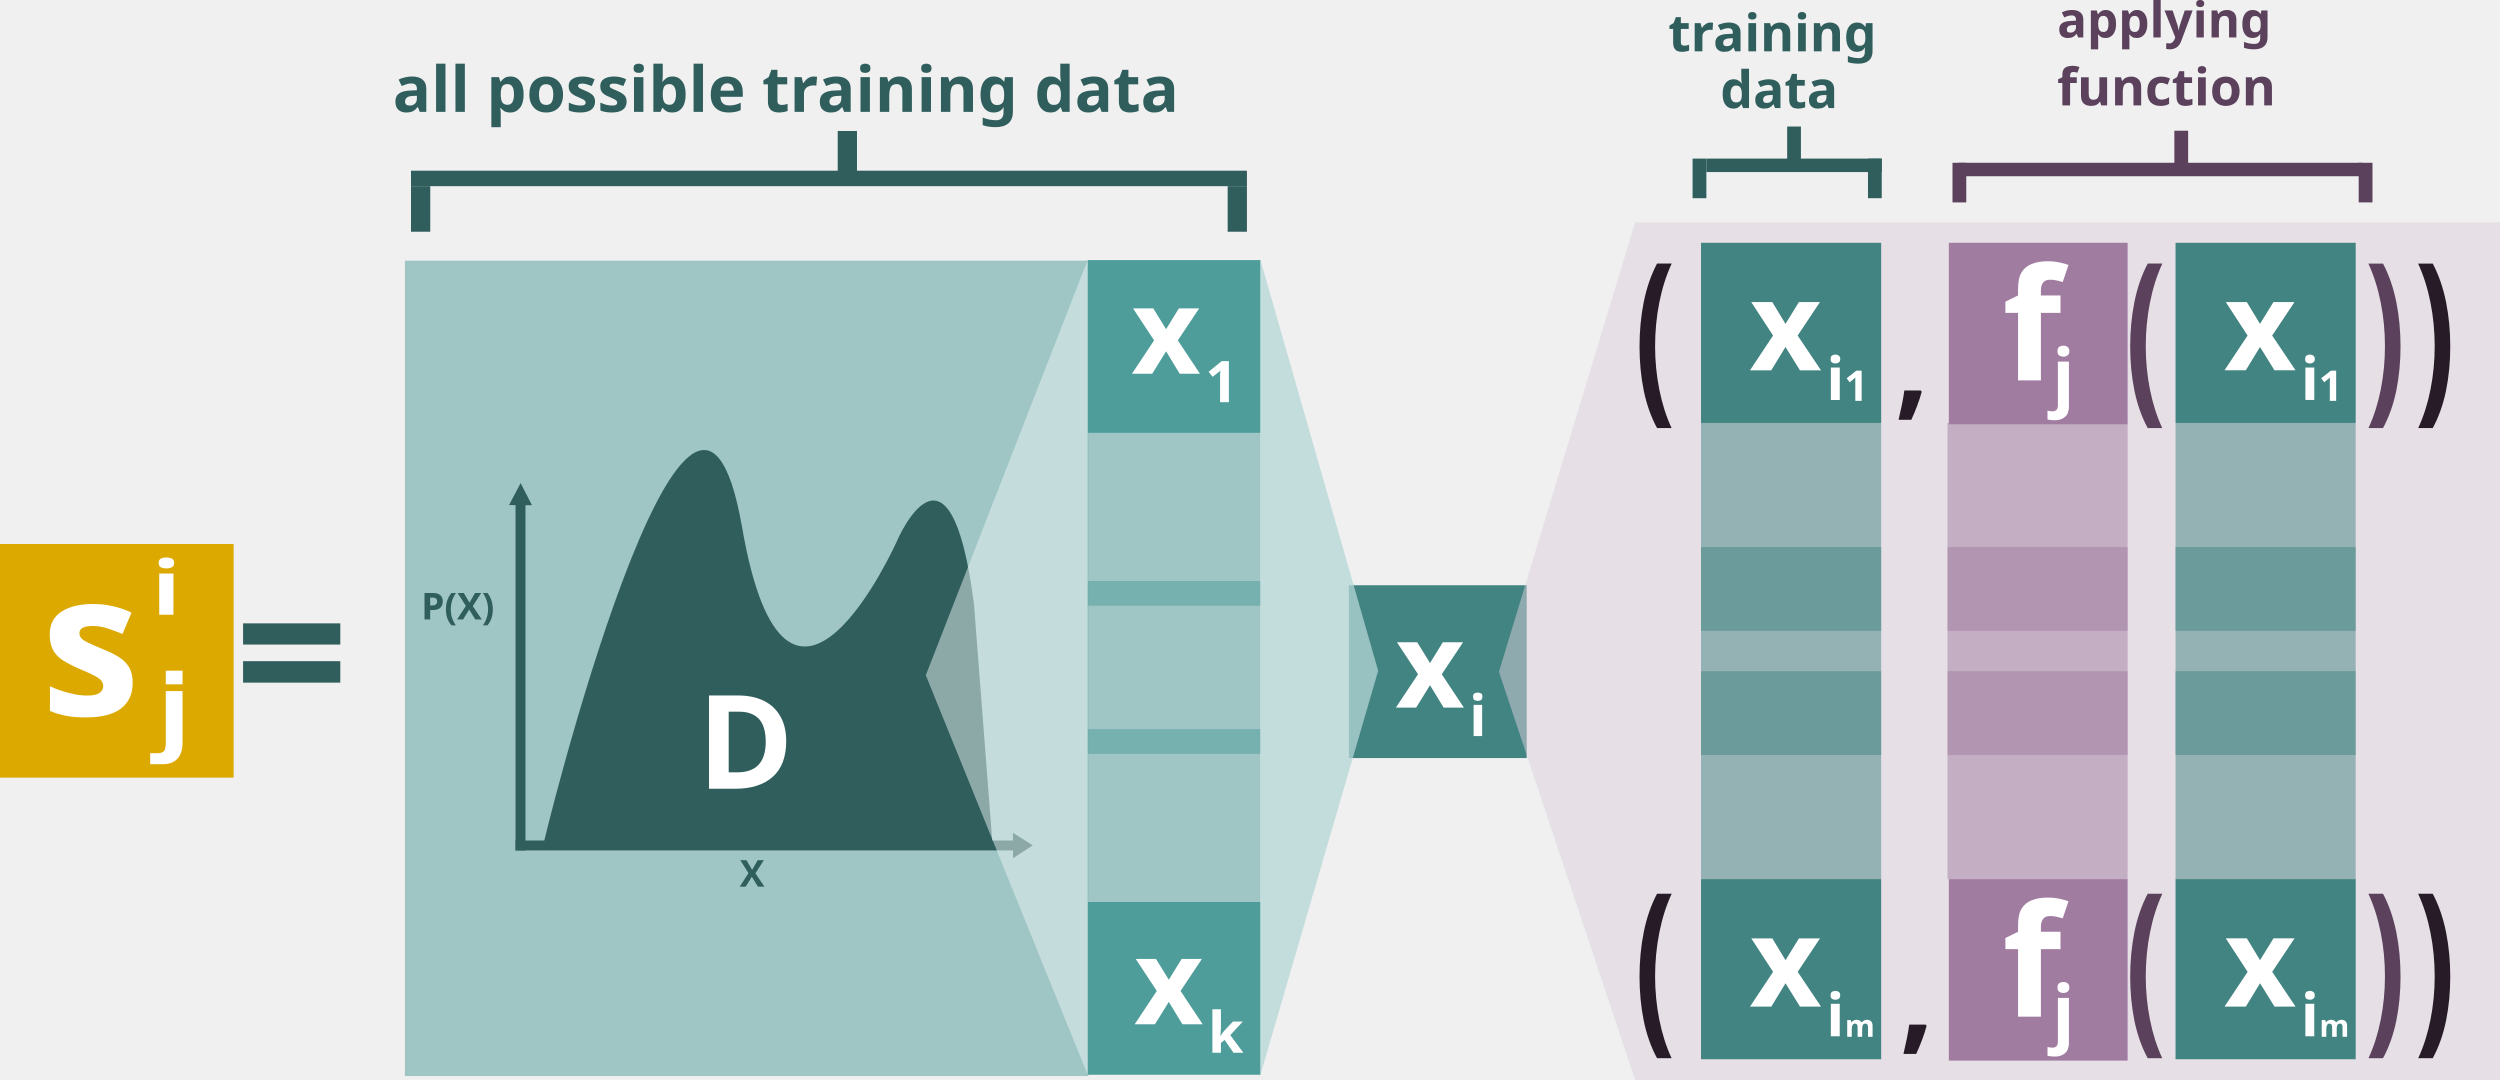
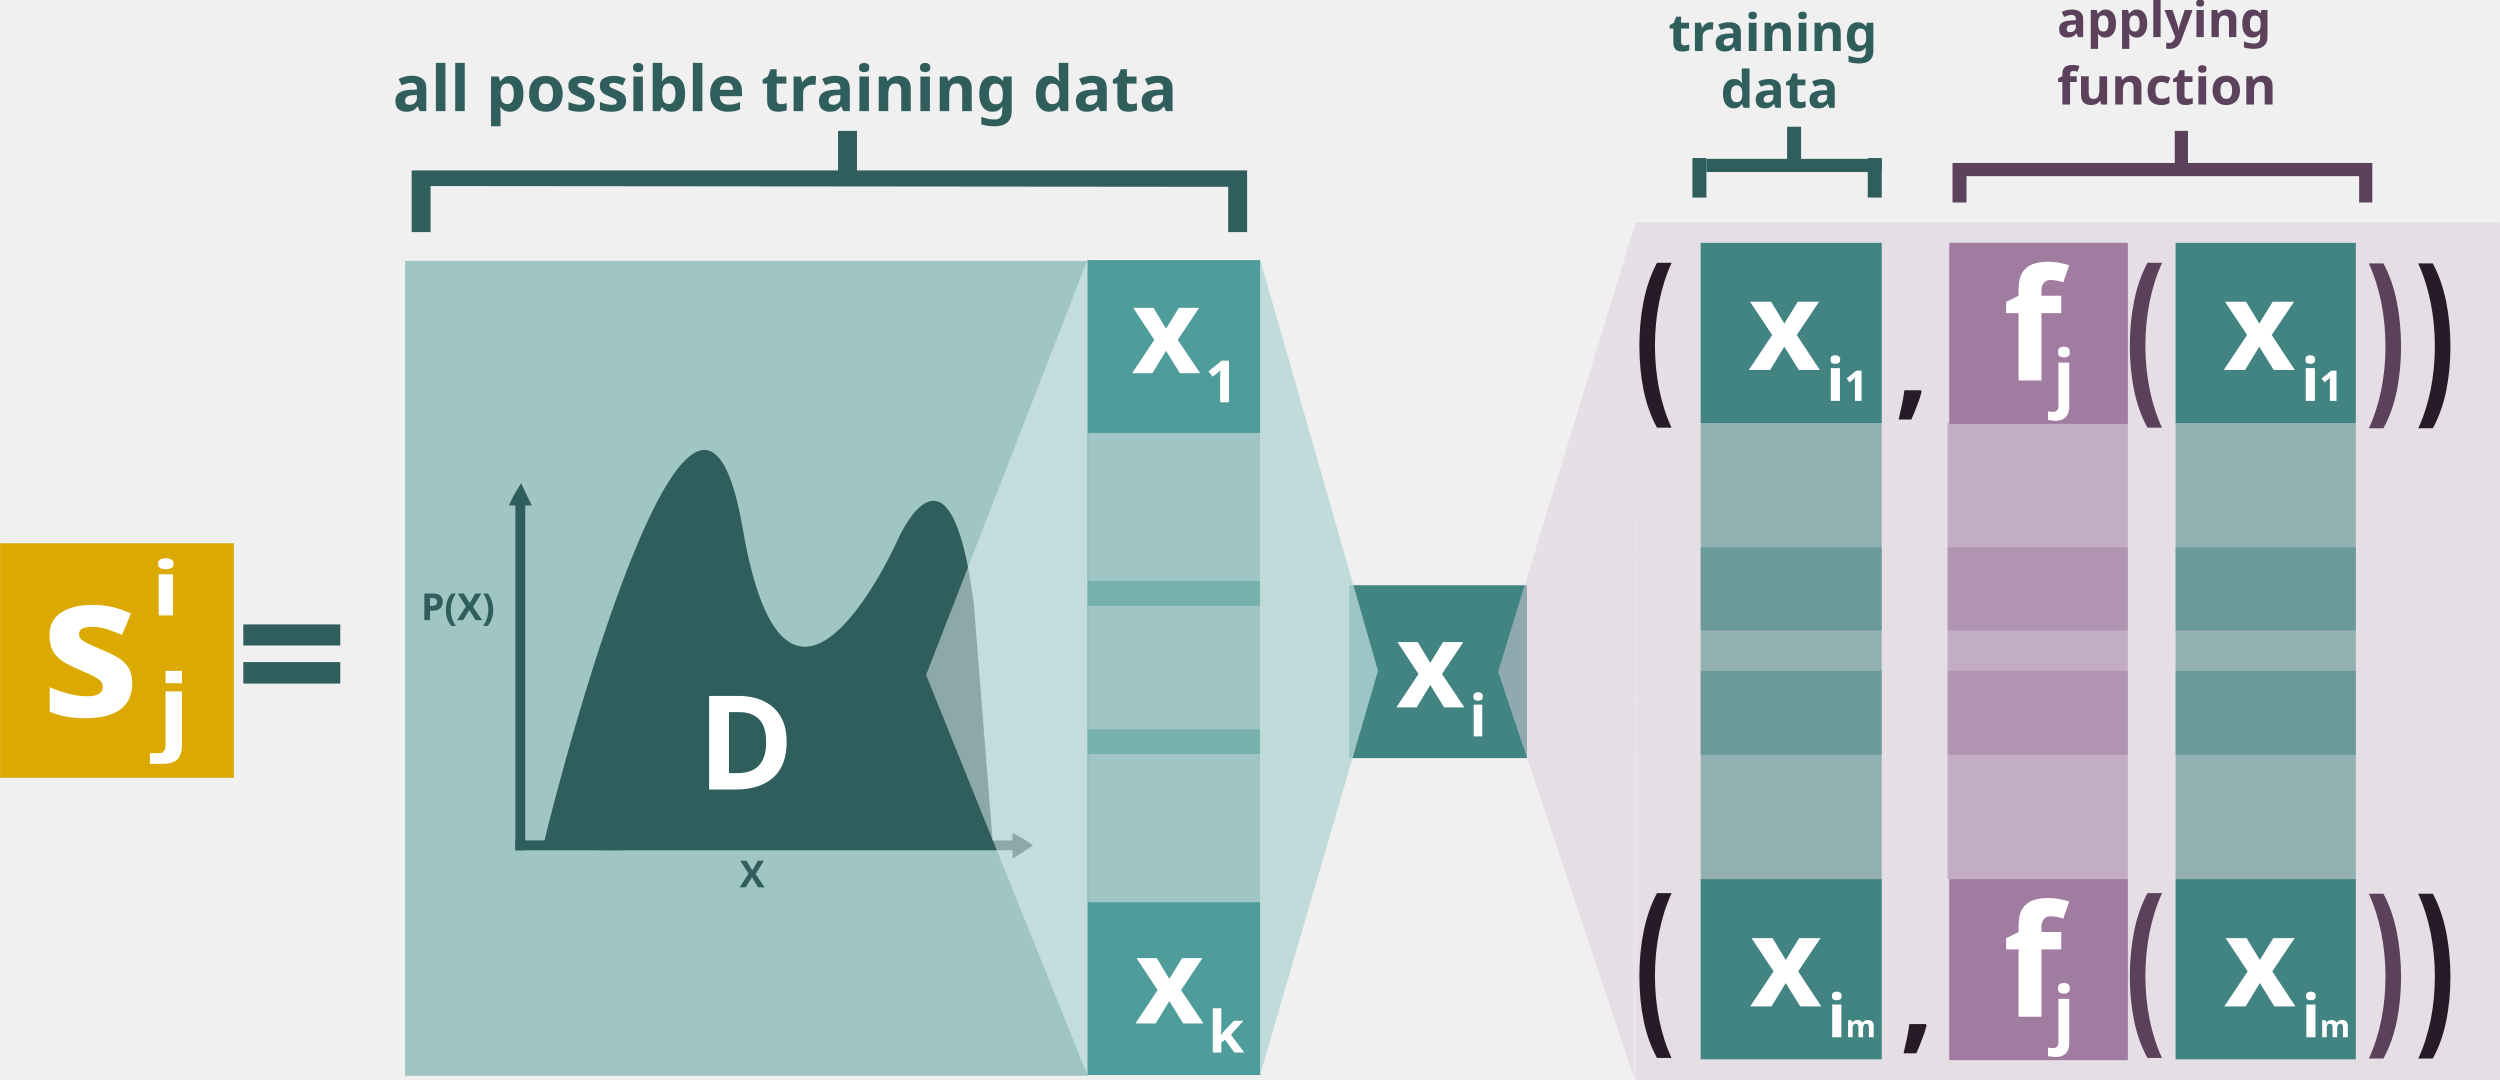
- <svg xmlns="http://www.w3.org/2000/svg" viewBox="0 0 303.737 131.209" height="495.909" width="1147.982">
-   <path fill="#dbcfdb" fill-opacity=".502" d="M198.656 27.014h105.08V131.21h-105.08z" />
-   <path fill="#4e9b99" fill-opacity=".502" d="M49.192 31.667h83.022v99.067H49.192z" />
-   <path d="M153.144 52.595h-20.997V31.598h20.997zM153.144 130.577h-20.997V109.58h20.997z" fill="#4e9d9b" />
-   <path fill="#4e9d9b" d="M153.144 73.592h-20.997V52.595h20.997z" fill-opacity=".5" />
-   <path d="M153.144 91.586h-20.997V70.589h20.997z" fill="#4e9d9b" fill-opacity=".5" />
-   <path d="M153.144 109.58h-20.997V88.582h20.997z" fill="#4e9d9b" fill-opacity=".5" />
-   <g stroke-width=".816">
-     <path d="M64.63 61.38l-1.391-.008-1.393-.008.703-1.335.702-1.334.69 1.343z" fill="#2f5e5d" />
-     <path d="M65.899 103.194c-.207.015 18.175-74.158 24.262-39.114 5.484 31.57 18.824 1.632 18.824 1.632s6.432-15.094 9.35 7.705l2.237 28.977-45.841.865zm-3.262-42.15h1.204v42.277h-1.204z" fill="#2f5e5d" />
-     <text y="131.686" x="53.533" style="line-height:1.25;-inkscape-font-specification:'sans-serif Bold'" font-weight="700" font-size="3.677" font-family="sans-serif" letter-spacing="0" word-spacing="0" fill="#2f5e5d" stroke-width=".239" transform="matrix(1.22503 0 0 1.22503 -14.403 -86.051)">
-       <tspan style="-inkscape-font-specification:'sans-serif Bold'" y="131.686" x="53.533">P(X)</tspan>
-     </text>
-     <text style="line-height:1.25;-inkscape-font-specification:'sans-serif Bold'" x="85.119" y="158.183" font-weight="700" font-size="3.677" font-family="sans-serif" letter-spacing="0" word-spacing="0" fill="#2f5e5d" stroke-width=".239" transform="matrix(1.22503 0 0 1.22503 -14.403 -86.051)">
-       <tspan x="85.119" y="158.183" style="-inkscape-font-specification:'sans-serif Bold'">X</tspan>
-     </text>
-     <text y="148.466" x="80.903" style="line-height:1.25;-inkscape-font-specification:'Ubuntu Condensed, Bold'" font-weight="700" font-size="12.952" font-family="'Ubuntu Condensed'" letter-spacing="0" word-spacing="0" fill="#fff" stroke-width=".844" transform="matrix(1.22503 0 0 1.22503 -14.403 -86.051)">
-       <tspan style="-inkscape-font-specification:'sans-serif Bold'" y="148.466" x="80.903" font-family="sans-serif" stroke-width="1.646">D</tspan>
-     </text>
-     <path d="M123.853 102.117v1.204H62.636v-1.204z" fill="#2f5e5d" />
-     <path fill="#2f5e5d" d="M123.06 101.173l.007 1.546.007 1.546 1.202-.78 1.202-.78-1.21-.766z" />
-   </g>
-   <path d="M0 66.095h28.383v28.383H0z" fill="#dca900" />
+ <svg xmlns="http://www.w3.org/2000/svg" viewBox="0 0 303.7 131.2" height="495.9" width="1148">
+   <path fill="#dbcfdb" fill-opacity=".5" d="M198.7 27h105v104.2h-105z" />
+   <path fill="#4e9b99" fill-opacity=".5" d="M49.2 31.7h83v99h-83z" />
+   <path d="M153.1 52.6h-21v-21h21zm0 78h-21v-21h21z" fill="#4e9d9b" />
+   <path fill="#4e9d9b" d="M153.1 73.6h-21v-21h21z" fill-opacity=".5" />
+   <path d="M153.1 91.6h-21v-21h21z" fill="#4e9d9b" fill-opacity=".5" />
+   <path d="M153.1 109.6h-21v-21h21z" fill="#4e9d9b" fill-opacity=".5" />
+   <g stroke-width=".8">
+     <path d="M64.6 61.4h-2.8l.7-1.4.8-1.3.6 1.3z" fill="#2f5e5d" />
+     <path d="M65.9 103.2c-.2 0 18.2-74.2 24.3-39.1 5.4 31.6 18.8 1.6 18.8 1.6s6.4-15 9.3 7.7l2.3 29-45.9.9zM62.6 61h1.2v42.3h-1.2z" fill="#2f5e5d" />
+     <text y="131.7" x="53.5" style="line-height:1.25;-inkscape-font-specification:'sans-serif Bold'" font-weight="700" font-size="3.7" font-family="sans-serif" letter-spacing="0" word-spacing="0" fill="#2f5e5d" stroke-width=".2" transform="translate(-14.4 -86) scale(1.22503)">
+       <tspan style="-inkscape-font-specification:'sans-serif Bold'" y="131.7" x="53.5">P(X)</tspan>
+     </text>
+     <text style="line-height:1.25;-inkscape-font-specification:'sans-serif Bold'" x="85.1" y="158.2" font-weight="700" font-size="3.7" font-family="sans-serif" letter-spacing="0" word-spacing="0" fill="#2f5e5d" stroke-width=".2" transform="translate(-14.4 -86) scale(1.22503)">
+       <tspan x="85.1" y="158.2" style="-inkscape-font-specification:'sans-serif Bold'">X</tspan>
+     </text>
+     <text y="148.5" x="80.9" style="line-height:1.25;-inkscape-font-specification:'Ubuntu Condensed, Bold'" font-weight="700" font-size="13" font-family="'Ubuntu Condensed'" letter-spacing="0" word-spacing="0" fill="#fff" transform="translate(-14.4 -86) scale(1.22503)">
+       <tspan style="-inkscape-font-specification:'sans-serif Bold'" y="148.5" x="80.9" font-family="sans-serif" stroke-width="1.6">D</tspan>
+     </text>
+     <path d="M123.9 102.1v1.2H62.6v-1.2z" fill="#2f5e5d" />
+     <path fill="#2f5e5d" d="M123 101.2v3.1l1.3-.8 1.2-.8-1.2-.8z" />
+   </g>
+   <path d="M0 66h28.4v28.5H0z" fill="#dca900" />
  <g font-weight="700" font-family="sans-serif" letter-spacing="0" word-spacing="0">
-     <text y="129.979" x="4.815" style="line-height:1.25;-inkscape-font-specification:'sans-serif Bold'" font-size="24.338" stroke-width=".293" fill="#fff" transform="translate(.13 -43.063)">
-       <tspan style="-inkscape-font-specification:'sans-serif Bold'" y="129.979" x="4.815">s</tspan>
+     <text y="130" x="4.8" style="line-height:1.25;-inkscape-font-specification:'sans-serif Bold'" font-size="24.3" stroke-width=".3" fill="#fff" transform="translate(.1 -43)">
+       <tspan style="-inkscape-font-specification:'sans-serif Bold'" y="130" x="4.8">s</tspan>
    </text>
    <g style="line-height:1.25;-inkscape-font-specification:'sans-serif Bold'">
-       <path d="M20.142 83.963h2.035v6.255c0 .853-.204 1.503-.614 1.95-.41.452-1.003.677-1.78.677h-1.535V91.51h.881c.387 0 .652-.087.797-.262.144-.174.216-.517.216-1.029zm0-2.479h2.035v1.66h-2.035z" style="-inkscape-font-specification:'sans-serif Bold'" aria-label="j" font-size="11.645" fill="#fff" stroke-width=".14" />
+       <path d="M20.1 84h2v6.2c0 .9-.1 1.5-.5 2-.4.4-1 .6-1.8.6h-1.6v-1.3h1c.3 0 .6 0 .7-.3.2-.1.2-.5.2-1zm0-2.5h2V83h-2z" style="-inkscape-font-specification:'sans-serif Bold'" aria-label="j" font-size="11.6" fill="#fff" stroke-width=".1" />
    </g>
-     <text stroke-width=".14" font-size="10.327" y="132.781" x="16.227" style="line-height:1.25;-inkscape-font-specification:'sans-serif Bold'" transform="matrix(1.12767 0 0 .88679 .13 -43.063)" fill="#fff">
-       <tspan style="-inkscape-font-specification:'sans-serif Bold'" y="132.781" x="16.227">i</tspan>
-     </text>
-     <text stroke-width=".293" font-size="24.338" style="line-height:1.25;-inkscape-font-specification:'sans-serif Bold'" x="28.356" y="130.967" fill="#2f5e5d" transform="translate(.13 -43.063)">
-       <tspan x="28.356" y="130.967" style="-inkscape-font-specification:'sans-serif Bold'">=</tspan>
-     </text>
-   </g>
-   <g fill="#fff" font-weight="700" font-family="sans-serif" letter-spacing="0" word-spacing="0" stroke-width=".16">
-     <text y="275.026" x="9.079" style="line-height:1.25;-inkscape-font-specification:'sans-serif Bold'" font-size="7.013" stroke-width=".141" transform="matrix(2.07323 0 0 2.07323 118.642 -524.791)">
-       <tspan style="-inkscape-font-specification:'sans-serif Bold'" y="275.026" x="9.079">x</tspan>
-     </text>
-     <text style="line-height:1.25;-inkscape-font-specification:'sans-serif Bold'" x="13.398" y="276.695" font-size="3.356" stroke-width=".068" transform="matrix(2.07323 0 0 2.07323 118.642 -524.791)">
-       <tspan x="13.398" y="276.695" style="-inkscape-font-specification:'sans-serif Bold'">1</tspan>
-     </text>
-   </g>
-   <g word-spacing="0" letter-spacing="0" font-family="sans-serif" font-weight="700" fill="#fff" stroke-width=".16">
-     <text y="275.026" x="9.079" style="line-height:1.25;-inkscape-font-specification:'sans-serif Bold'" font-size="7.013" stroke-width=".141" transform="matrix(2.07323 0 0 2.07323 118.972 -445.75)">
-       <tspan style="-inkscape-font-specification:'sans-serif Bold'" y="275.026" x="9.079">x</tspan>
-     </text>
-     <text style="line-height:1.25;-inkscape-font-specification:'sans-serif Bold'" x="13.398" y="276.695" font-size="3.356" stroke-width=".068" transform="matrix(2.07323 0 0 2.07323 118.972 -445.75)">
-       <tspan x="13.398" y="276.695" style="-inkscape-font-specification:'sans-serif Bold'">k</tspan>
-     </text>
-   </g>
-   <path d="M132.147 31.598L112.48 82.036l19.666 48.541z" fill="#eaf4f4" fill-opacity=".502" />
-   <path d="M185.488 92.1h-21.607V71.104h21.607z" fill="#428482" />
-   <g fill="#fff" font-weight="700" font-family="sans-serif" letter-spacing="0" word-spacing="0" stroke-width=".16">
-     <text stroke-width=".141" font-size="7.013" style="line-height:1.25;-inkscape-font-specification:'sans-serif Bold'" x="9.079" y="275.026" transform="matrix(2.07323 0 0 2.07323 150.707 -484.227)">
-       <tspan x="9.079" y="275.026" style="-inkscape-font-specification:'sans-serif Bold'">x</tspan>
-     </text>
-     <text stroke-width=".068" font-size="3.356" y="276.695" x="13.398" style="line-height:1.25;-inkscape-font-specification:'sans-serif Bold'" transform="matrix(2.07323 0 0 2.07323 150.707 -484.227)">
-       <tspan style="-inkscape-font-specification:'sans-serif Bold'" y="276.695" x="13.398">i</tspan>
-     </text>
-   </g>
-   <path d="M153.144 31.598l14.297 49.904-14.297 49.075z" fill="#b5d6d5" fill-opacity=".753" />
-   <g stroke-width="1.297">
-     <path d="M236.772 29.498h21.724v22.05h-21.724z" fill="#a17ca1" />
-     <g fill="#fff" font-weight="700" font-family="sans-serif" letter-spacing="0" word-spacing="0" stroke-width=".208">
-       <text y="740.317" x="-259.623" style="line-height:1.25;-inkscape-font-specification:'sans-serif Bold'" font-size="11.739" stroke-width=".183" transform="matrix(1.58689 0 0 1.61059 655.264 -1146.14)">
-         <tspan style="-inkscape-font-specification:'sans-serif Bold'" y="740.317" x="-259.623">f</tspan>
-       </text>
-       <text style="line-height:1.25;-inkscape-font-specification:'sans-serif Bold'" x="-255.803" y="741.987" font-size="5.617" stroke-width=".088" transform="matrix(1.58689 0 0 1.61059 655.264 -1146.14)">
-         <tspan x="-255.803" y="741.987" style="-inkscape-font-specification:'sans-serif Bold'">j</tspan>
+     <text stroke-width=".1" font-size="10.3" y="132.8" x="16.2" style="line-height:1.25;-inkscape-font-specification:'sans-serif Bold'" transform="matrix(1.12767 0 0 .88679 .1 -43)" fill="#fff">
+       <tspan style="-inkscape-font-specification:'sans-serif Bold'" y="132.8" x="16.2">i</tspan>
+     </text>
+     <text stroke-width=".3" font-size="24.3" style="line-height:1.25;-inkscape-font-specification:'sans-serif Bold'" x="28.4" y="131" fill="#2f5e5d" transform="translate(.1 -43)">
+       <tspan x="28.4" y="131" style="-inkscape-font-specification:'sans-serif Bold'">=</tspan>
+     </text>
+   </g>
+   <g fill="#fff" font-weight="700" font-family="sans-serif" letter-spacing="0" word-spacing="0" stroke-width=".1">
+     <text y="275" x="9.1" style="line-height:1.25;-inkscape-font-specification:'sans-serif Bold'" font-size="7" transform="translate(118.6 -524.8) scale(2.07323)">
+       <tspan style="-inkscape-font-specification:'sans-serif Bold'" y="275" x="9.1">x</tspan>
+     </text>
+     <text style="line-height:1.25;-inkscape-font-specification:'sans-serif Bold'" x="13.4" y="276.7" font-size="3.4" transform="translate(118.6 -524.8) scale(2.07323)">
+       <tspan x="13.4" y="276.7" style="-inkscape-font-specification:'sans-serif Bold'">1</tspan>
+     </text>
+   </g>
+   <g word-spacing="0" letter-spacing="0" font-family="sans-serif" font-weight="700" fill="#fff" stroke-width=".1">
+     <text y="275" x="9.1" style="line-height:1.25;-inkscape-font-specification:'sans-serif Bold'" font-size="7" transform="translate(119 -445.8) scale(2.07323)">
+       <tspan style="-inkscape-font-specification:'sans-serif Bold'" y="275" x="9.1">x</tspan>
+     </text>
+     <text style="line-height:1.25;-inkscape-font-specification:'sans-serif Bold'" x="13.4" y="276.7" font-size="3.4" transform="translate(119 -445.8) scale(2.07323)">
+       <tspan x="13.4" y="276.7" style="-inkscape-font-specification:'sans-serif Bold'">k</tspan>
+     </text>
+   </g>
+   <path d="M132.1 31.6L112.5 82l19.6 48.6z" fill="#eaf4f4" fill-opacity=".5" />
+   <path d="M185.5 92.1h-21.6v-21h21.6z" fill="#428482" />
+   <g fill="#fff" font-weight="700" font-family="sans-serif" letter-spacing="0" word-spacing="0" stroke-width=".1">
+     <text font-size="7" style="line-height:1.25;-inkscape-font-specification:'sans-serif Bold'" x="9.1" y="275" transform="translate(150.7 -484.2) scale(2.07323)">
+       <tspan x="9.1" y="275" style="-inkscape-font-specification:'sans-serif Bold'">x</tspan>
+     </text>
+     <text font-size="3.4" y="276.7" x="13.4" style="line-height:1.25;-inkscape-font-specification:'sans-serif Bold'" transform="translate(150.7 -484.2) scale(2.07323)">
+       <tspan style="-inkscape-font-specification:'sans-serif Bold'" y="276.7" x="13.4">i</tspan>
+     </text>
+   </g>
+   <path d="M153.1 31.6l14.3 49.9-14.3 49z" fill="#b5d6d5" fill-opacity=".8" />
+   <g stroke-width="1.3">
+     <path d="M236.8 29.5h21.7v22h-21.7z" fill="#a17ca1" />
+     <g fill="#fff" font-weight="700" font-family="sans-serif" letter-spacing="0" word-spacing="0" stroke-width=".2">
+       <text y="740.3" x="-259.6" style="line-height:1.25;-inkscape-font-specification:'sans-serif Bold'" font-size="11.7" transform="matrix(1.58689 0 0 1.61059 655.3 -1146.1)">
+         <tspan style="-inkscape-font-specification:'sans-serif Bold'" y="740.3" x="-259.6">f</tspan>
+       </text>
+       <text style="line-height:1.25;-inkscape-font-specification:'sans-serif Bold'" x="-255.8" y="742" font-size="5.6" stroke-width=".1" transform="matrix(1.58689 0 0 1.61059 655.3 -1146.1)">
+         <tspan x="-255.8" y="742" style="-inkscape-font-specification:'sans-serif Bold'">j</tspan>
      </text>
    </g>
  </g>
-   <g stroke-width=".507">
-     <path d="M286.204 51.385h-21.887V29.498h21.887z" fill="#428482" />
-     <text stroke-width=".149" font-size="7.685" style="line-height:1.25;-inkscape-font-specification:'sans-serif Bold'" x="201.54" y="116.637" font-weight="700" font-family="sans-serif" letter-spacing="0" word-spacing="0" fill="#fff" transform="matrix(1.97216 0 0 1.97216 -127.264 -185.038)">
-       <tspan x="201.54" y="116.637" style="-inkscape-font-specification:'sans-serif Bold'">x</tspan>
-     </text>
-     <text stroke-width=".071" font-size="3.677" y="118.466" x="206.273" style="line-height:1.25;-inkscape-font-specification:'sans-serif Bold'" font-weight="700" font-family="sans-serif" letter-spacing="0" word-spacing="0" fill="#fff" transform="matrix(1.97216 0 0 1.97216 -127.264 -185.038)">
-       <tspan style="-inkscape-font-specification:'sans-serif Bold'" y="118.466" x="206.273">i</tspan>
-     </text>
-     <text style="line-height:1.25;-inkscape-font-specification:'sans-serif Bold'" x="207.37" y="118.519" font-size="2.608" stroke-width=".071" font-weight="700" font-family="sans-serif" letter-spacing="0" word-spacing="0" fill="#fff" transform="matrix(1.97216 0 0 1.97216 -127.264 -185.038)">
-       <tspan x="207.37" y="118.519" style="-inkscape-font-specification:'sans-serif Bold'">1</tspan>
-     </text>
-   </g>
-   <g stroke-width=".507">
-     <path fill="#428482" d="M286.204 128.693h-21.887v-21.887h21.887z" />
-     <text y="155.837" x="202.417" style="line-height:1.25;-inkscape-font-specification:'sans-serif Bold'" font-size="7.685" stroke-width=".149" font-weight="700" font-family="sans-serif" letter-spacing="0" word-spacing="0" fill="#fff" transform="matrix(1.97216 0 0 1.97216 -128.993 -185.038)">
-       <tspan style="-inkscape-font-specification:'sans-serif Bold'" y="155.837" x="202.417">x</tspan>
-     </text>
-     <text style="line-height:1.25;-inkscape-font-specification:'sans-serif Bold'" x="207.15" y="157.666" font-size="3.677" stroke-width=".071" font-weight="700" font-family="sans-serif" letter-spacing="0" word-spacing="0" fill="#fff" transform="matrix(1.97216 0 0 1.97216 -128.993 -185.038)">
-       <tspan x="207.15" y="157.666" style="-inkscape-font-specification:'sans-serif Bold'">i</tspan>
-     </text>
-     <text stroke-width=".071" font-size="1.869" y="157.696" x="208.295" style="line-height:1.25;-inkscape-font-specification:'sans-serif Bold'" font-weight="700" font-family="sans-serif" letter-spacing="0" word-spacing="0" fill="#fff" transform="matrix(1.97216 0 0 1.97216 -128.993 -185.038)">
-       <tspan style="-inkscape-font-specification:'sans-serif Bold'" y="157.696" x="208.295">m</tspan>
-     </text>
-   </g>
-   <g stroke-width=".472" fill="#428482" fill-opacity=".5">
-     <path d="M286.204 76.647h-21.887V51.385h21.887z" />
-     <path d="M286.204 91.727h-21.887V66.465h21.887z" />
-     <path d="M286.204 106.806h-21.887V81.544h21.887z" />
-   </g>
-   <g stroke-width="1.297">
-     <path d="M236.772 106.806h21.724v22.05h-21.724z" fill="#a17ca1" />
-     <g word-spacing="0" letter-spacing="0" font-family="sans-serif" font-weight="700" fill="#fff" stroke-width=".208">
-       <text stroke-width=".183" font-size="11.739" style="line-height:1.25;-inkscape-font-specification:'sans-serif Bold'" x="-259.623" y="740.317" transform="matrix(1.58689 0 0 1.61059 655.264 -1068.831)">
-         <tspan x="-259.623" y="740.317" style="-inkscape-font-specification:'sans-serif Bold'">f</tspan>
-       </text>
-       <text stroke-width=".088" font-size="5.617" y="741.987" x="-255.803" style="line-height:1.25;-inkscape-font-specification:'sans-serif Bold'" transform="matrix(1.58689 0 0 1.61059 655.264 -1068.831)">
-         <tspan style="-inkscape-font-specification:'sans-serif Bold'" y="741.987" x="-255.803">j</tspan>
+   <g stroke-width=".5">
+     <path d="M286.2 51.4h-21.9V29.5h21.9z" fill="#428482" />
+     <text stroke-width=".1" font-size="7.7" style="line-height:1.25;-inkscape-font-specification:'sans-serif Bold'" x="201.5" y="116.6" font-weight="700" font-family="sans-serif" letter-spacing="0" word-spacing="0" fill="#fff" transform="translate(-127.3 -185) scale(1.97216)">
+       <tspan x="201.5" y="116.6" style="-inkscape-font-specification:'sans-serif Bold'">x</tspan>
+     </text>
+     <text stroke-width=".1" font-size="3.7" y="118.5" x="206.3" style="line-height:1.25;-inkscape-font-specification:'sans-serif Bold'" font-weight="700" font-family="sans-serif" letter-spacing="0" word-spacing="0" fill="#fff" transform="translate(-127.3 -185) scale(1.97216)">
+       <tspan style="-inkscape-font-specification:'sans-serif Bold'" y="118.5" x="206.3">i</tspan>
+     </text>
+     <text style="line-height:1.25;-inkscape-font-specification:'sans-serif Bold'" x="207.4" y="118.5" font-size="2.6" stroke-width=".1" font-weight="700" font-family="sans-serif" letter-spacing="0" word-spacing="0" fill="#fff" transform="translate(-127.3 -185) scale(1.97216)">
+       <tspan x="207.4" y="118.5" style="-inkscape-font-specification:'sans-serif Bold'">1</tspan>
+     </text>
+   </g>
+   <g stroke-width=".5">
+     <path fill="#428482" d="M286.2 128.7h-21.9v-21.9h21.9z" />
+     <text y="155.8" x="202.4" style="line-height:1.25;-inkscape-font-specification:'sans-serif Bold'" font-size="7.7" stroke-width=".1" font-weight="700" font-family="sans-serif" letter-spacing="0" word-spacing="0" fill="#fff" transform="translate(-129 -185) scale(1.97216)">
+       <tspan style="-inkscape-font-specification:'sans-serif Bold'" y="155.8" x="202.4">x</tspan>
+     </text>
+     <text style="line-height:1.25;-inkscape-font-specification:'sans-serif Bold'" x="207.2" y="157.7" font-size="3.7" stroke-width=".1" font-weight="700" font-family="sans-serif" letter-spacing="0" word-spacing="0" fill="#fff" transform="translate(-129 -185) scale(1.97216)">
+       <tspan x="207.2" y="157.7" style="-inkscape-font-specification:'sans-serif Bold'">i</tspan>
+     </text>
+     <text stroke-width=".1" font-size="1.9" y="157.7" x="208.3" style="line-height:1.25;-inkscape-font-specification:'sans-serif Bold'" font-weight="700" font-family="sans-serif" letter-spacing="0" word-spacing="0" fill="#fff" transform="translate(-129 -185) scale(1.97216)">
+       <tspan style="-inkscape-font-specification:'sans-serif Bold'" y="157.7" x="208.3">m</tspan>
+     </text>
+   </g>
+   <g stroke-width=".5" fill="#428482" fill-opacity=".5">
+     <path d="M286.2 76.6h-21.9V51.4h21.9z" />
+     <path d="M286.2 91.7h-21.9V66.5h21.9z" />
+     <path d="M286.2 106.8h-21.9V81.5h21.9z" />
+   </g>
+   <g stroke-width="1.3">
+     <path d="M236.8 106.8h21.7v22h-21.7z" fill="#a17ca1" />
+     <g word-spacing="0" letter-spacing="0" font-family="sans-serif" font-weight="700" fill="#fff" stroke-width=".2">
+       <text font-size="11.7" style="line-height:1.25;-inkscape-font-specification:'sans-serif Bold'" x="-259.6" y="740.3" transform="matrix(1.58689 0 0 1.61059 655.3 -1068.8)">
+         <tspan x="-259.6" y="740.3" style="-inkscape-font-specification:'sans-serif Bold'">f</tspan>
+       </text>
+       <text stroke-width=".1" font-size="5.6" y="742" x="-255.8" style="line-height:1.25;-inkscape-font-specification:'sans-serif Bold'" transform="matrix(1.58689 0 0 1.61059 655.3 -1068.8)">
+         <tspan style="-inkscape-font-specification:'sans-serif Bold'" y="742" x="-255.8">j</tspan>
      </text>
    </g>
  </g>
-   <g fill="#a17ca1" fill-opacity=".5" stroke-width=".472">
-     <path d="M258.496 76.647H236.61V51.385h21.886z" />
-     <path d="M258.496 91.727H236.61V66.465h21.886z" />
-     <path d="M258.496 106.806H236.61V81.544h21.886z" />
-   </g>
-   <path d="M198.657 27.015l-16.543 54.614 16.543 49.58z" fill="#dcd0dc" fill-opacity=".502" />
-   <g fill="#261b26" stroke-width=".293" font-size="18.252" font-weight="700" font-family="sans-serif" letter-spacing="0" word-spacing="0">
-     <text transform="matrix(.79662 0 0 1.2553 7.345 -58.929)" style="line-height:1.25;-inkscape-font-specification:'sans-serif Bold'" x="240.095" y="85.484">
-       <tspan x="240.095" y="85.484" style="-inkscape-font-specification:'sans-serif Bold'">(</tspan>
-     </text>
-     <text y="146.473" x="240.095" style="line-height:1.25;-inkscape-font-specification:'sans-serif Bold'" transform="matrix(.79662 0 0 1.2553 7.345 -58.929)">
-       <tspan style="-inkscape-font-specification:'sans-serif Bold'" y="146.473" x="240.095">(</tspan>
-     </text>
-   </g>
-   <g fill="#5b415b" font-size="18.252" stroke-width=".293" font-weight="700" font-family="sans-serif" letter-spacing="0" word-spacing="0">
-     <text y="84.586" x="-344.341" style="line-height:1.25;-inkscape-font-specification:'sans-serif Bold'" transform="matrix(-.79662 0 0 1.2553 17.929 -57.8)">
-       <tspan style="-inkscape-font-specification:'sans-serif Bold'" y="84.586" x="-344.341">(</tspan>
-     </text>
-     <text style="line-height:1.25;-inkscape-font-specification:'sans-serif Bold'" x="-344.341" y="145.574" transform="matrix(-.79662 0 0 1.2553 17.929 -57.8)">
-       <tspan x="-344.341" y="145.574" style="-inkscape-font-specification:'sans-serif Bold'">(</tspan>
-     </text>
-   </g>
-   <g stroke-width=".507">
-     <path fill="#428482" d="M228.552 51.386h-21.887V29.499h21.887z" />
-     <text y="116.637" x="201.54" style="line-height:1.25;-inkscape-font-specification:'sans-serif Bold'" font-size="7.685" stroke-width=".149" font-weight="700" font-family="sans-serif" letter-spacing="0" word-spacing="0" fill="#fff" transform="matrix(1.97216 0 0 1.97216 -184.916 -185.037)">
-       <tspan style="-inkscape-font-specification:'sans-serif Bold'" y="116.637" x="201.54">x</tspan>
-     </text>
-     <text style="line-height:1.25;-inkscape-font-specification:'sans-serif Bold'" x="206.273" y="118.466" font-size="3.677" stroke-width=".071" font-weight="700" font-family="sans-serif" letter-spacing="0" word-spacing="0" fill="#fff" transform="matrix(1.97216 0 0 1.97216 -184.916 -185.037)">
-       <tspan x="206.273" y="118.466" style="-inkscape-font-specification:'sans-serif Bold'">i</tspan>
-     </text>
-     <text stroke-width=".071" font-size="2.608" y="118.519" x="207.37" style="line-height:1.25;-inkscape-font-specification:'sans-serif Bold'" font-weight="700" font-family="sans-serif" letter-spacing="0" word-spacing="0" fill="#fff" transform="matrix(1.97216 0 0 1.97216 -184.916 -185.037)">
-       <tspan style="-inkscape-font-specification:'sans-serif Bold'" y="118.519" x="207.37">1</tspan>
-     </text>
-   </g>
-   <g stroke-width=".507">
-     <path d="M228.552 128.694h-21.887v-21.887h21.887z" fill="#428482" />
-     <text stroke-width=".149" font-size="7.685" style="line-height:1.25;-inkscape-font-specification:'sans-serif Bold'" x="202.417" y="155.837" font-weight="700" font-family="sans-serif" letter-spacing="0" word-spacing="0" fill="#fff" transform="matrix(1.97216 0 0 1.97216 -186.646 -185.037)">
-       <tspan x="202.417" y="155.837" style="-inkscape-font-specification:'sans-serif Bold'">x</tspan>
-     </text>
-     <text stroke-width=".071" font-size="3.677" y="157.666" x="207.15" style="line-height:1.25;-inkscape-font-specification:'sans-serif Bold'" font-weight="700" font-family="sans-serif" letter-spacing="0" word-spacing="0" fill="#fff" transform="matrix(1.97216 0 0 1.97216 -186.646 -185.037)">
-       <tspan style="-inkscape-font-specification:'sans-serif Bold'" y="157.666" x="207.15">i</tspan>
-     </text>
-     <text style="line-height:1.25;-inkscape-font-specification:'sans-serif Bold'" x="208.295" y="157.696" font-size="1.869" stroke-width=".071" font-weight="700" font-family="sans-serif" letter-spacing="0" word-spacing="0" fill="#fff" transform="matrix(1.97216 0 0 1.97216 -186.646 -185.037)">
-       <tspan x="208.295" y="157.696" style="-inkscape-font-specification:'sans-serif Bold'">m</tspan>
-     </text>
-   </g>
-   <g stroke-width=".472" fill="#428482" fill-opacity=".5">
-     <path d="M228.552 76.648h-21.887V51.386h21.887z" />
-     <path d="M228.552 91.727h-21.887V66.465h21.887z" />
-     <path d="M228.552 106.807h-21.887V81.545h21.887z" />
-   </g>
-   <text y="108.057" x="222.868" style="line-height:1.25;-inkscape-font-specification:'sans-serif Bold'" font-size="14.54" stroke-width=".293" font-weight="700" font-family="sans-serif" letter-spacing="0" word-spacing="0" fill="#261b26" transform="translate(7.345 -58.929)">
-     <tspan style="-inkscape-font-specification:'sans-serif Bold'" y="108.057" x="222.868">,</tspan>
-   </text>
-   <text stroke-width=".293" font-size="14.54" style="line-height:1.25;-inkscape-font-specification:'sans-serif Bold'" x="223.459" y="185.103" font-weight="700" font-family="sans-serif" letter-spacing="0" word-spacing="0" fill="#261b26" transform="translate(7.345 -58.929)">
-     <tspan x="223.459" y="185.103" style="-inkscape-font-specification:'sans-serif Bold'">,</tspan>
-   </text>
-   <g fill="#261b26" stroke-width=".293" font-size="18.252" font-weight="700" font-family="sans-serif" letter-spacing="0" word-spacing="0">
-     <text style="line-height:1.25;-inkscape-font-specification:'sans-serif Bold'" x="-344.341" y="84.586" transform="matrix(-.79662 0 0 1.2553 23.972 -57.8)">
-       <tspan x="-344.341" y="84.586" style="-inkscape-font-specification:'sans-serif Bold'">(</tspan>
-     </text>
-     <text y="145.574" x="-344.341" style="line-height:1.25;-inkscape-font-specification:'sans-serif Bold'" transform="matrix(-.79662 0 0 1.2553 23.972 -57.8)">
-       <tspan style="-inkscape-font-specification:'sans-serif Bold'" y="145.574" x="-344.341">(</tspan>
-     </text>
-   </g>
-   <text y="85.484" x="314.927" style="line-height:1.25;-inkscape-font-specification:'sans-serif Bold'" font-size="18.252" stroke-width=".293" transform="matrix(.79662 0 0 1.2553 7.345 -58.929)" font-weight="700" font-family="sans-serif" letter-spacing="0" word-spacing="0" fill="#5b415b">
-     <tspan style="-inkscape-font-specification:'sans-serif Bold'" y="85.484" x="314.927">(</tspan>
-   </text>
-   <text transform="matrix(.79662 0 0 1.2553 7.345 -58.929)" stroke-width=".293" font-size="18.252" style="line-height:1.25;-inkscape-font-specification:'sans-serif Bold'" x="314.927" y="146.473" font-weight="700" font-family="sans-serif" letter-spacing="0" word-spacing="0" fill="#5b415b">
-     <tspan x="314.927" y="146.473" style="-inkscape-font-specification:'sans-serif Bold'">(</tspan>
-   </text>
-   <path d="M49.934 22.618v-1.88h101.561v1.88z" fill="#2f5e5d" />
-   <path d="M101.779 21.451v-5.536h2.34v5.536z" fill="#2f5e5d" />
-   <text y="72.517" x="40.366" style="line-height:1.25;-inkscape-font-specification:'Ubuntu Condensed, Bold'" font-weight="700" font-size="7.717" font-family="'Ubuntu Condensed'" letter-spacing="0" word-spacing="0" fill="#2f5e5d" stroke-width=".214" transform="translate(7.345 -58.929)">
-     <tspan style="-inkscape-font-specification:'sans-serif Bold'" y="72.517" x="40.366" font-family="sans-serif" stroke-width=".809">all possible training data</tspan>
-   </text>
-   <text y="62.892" x="200.786" style="line-height:1.05;-inkscape-font-specification:'Ubuntu Condensed, Bold';text-align:center;white-space:pre;inline-size:53.726" font-weight="700" font-size="6.282" font-family="'Ubuntu Condensed'" letter-spacing="0" word-spacing="0" fill="#2f5e5d" stroke-width=".214" transform="translate(15.372 -56.655)" text-anchor="middle">
-     <tspan x="200.786" y="62.892">
-       <tspan style="-inkscape-font-specification:'sans-serif Bold';text-align:center" font-family="sans-serif" stroke-width=".809">training </tspan>
+   <g fill="#a17ca1" fill-opacity=".5" stroke-width=".5">
+     <path d="M258.5 76.6h-21.9V51.4h21.9z" />
+     <path d="M258.5 91.7h-21.9V66.5h21.9z" />
+     <path d="M258.5 106.8h-21.9V81.5h21.9z" />
+   </g>
+   <path d="M198.7 27L182 81.6l16.6 49.6z" fill="#dcd0dc" fill-opacity=".5" />
+   <g fill="#261b26" stroke-width=".3" font-size="18.3" font-weight="700" font-family="sans-serif" letter-spacing="0" word-spacing="0">
+     <text style="line-height:1.25;-inkscape-font-specification:'sans-serif Bold'" x="240.1" y="85.5" transform="matrix(.79662 0 0 1.2553 7.3 -59)">
+       <tspan x="240.1" y="85.5" style="-inkscape-font-specification:'sans-serif Bold'">(</tspan>
+     </text>
+     <text y="146.5" x="240.1" style="line-height:1.25;-inkscape-font-specification:'sans-serif Bold'" transform="matrix(.79662 0 0 1.2553 7.3 -59)">
+       <tspan style="-inkscape-font-specification:'sans-serif Bold'" y="146.5" x="240.1">(</tspan>
+     </text>
+   </g>
+   <g fill="#5b415b" font-size="18.3" stroke-width=".3" font-weight="700" font-family="sans-serif" letter-spacing="0" word-spacing="0">
+     <text y="84.6" x="-344.3" style="line-height:1.25;-inkscape-font-specification:'sans-serif Bold'" transform="matrix(-.79662 0 0 1.2553 18 -57.8)">
+       <tspan style="-inkscape-font-specification:'sans-serif Bold'" y="84.6" x="-344.3">(</tspan>
+     </text>
+     <text style="line-height:1.25;-inkscape-font-specification:'sans-serif Bold'" x="-344.3" y="145.6" transform="matrix(-.79662 0 0 1.2553 18 -57.8)">
+       <tspan x="-344.3" y="145.6" style="-inkscape-font-specification:'sans-serif Bold'">(</tspan>
+     </text>
+   </g>
+   <g stroke-width=".5">
+     <path fill="#428482" d="M228.6 51.4h-22V29.5h22z" />
+     <text y="116.6" x="201.5" style="line-height:1.25;-inkscape-font-specification:'sans-serif Bold'" font-size="7.7" stroke-width=".1" font-weight="700" font-family="sans-serif" letter-spacing="0" word-spacing="0" fill="#fff" transform="translate(-185 -185) scale(1.97216)">
+       <tspan style="-inkscape-font-specification:'sans-serif Bold'" y="116.6" x="201.5">x</tspan>
+     </text>
+     <text style="line-height:1.25;-inkscape-font-specification:'sans-serif Bold'" x="206.3" y="118.5" font-size="3.7" stroke-width=".1" font-weight="700" font-family="sans-serif" letter-spacing="0" word-spacing="0" fill="#fff" transform="translate(-185 -185) scale(1.97216)">
+       <tspan x="206.3" y="118.5" style="-inkscape-font-specification:'sans-serif Bold'">i</tspan>
+     </text>
+     <text stroke-width=".1" font-size="2.6" y="118.5" x="207.4" style="line-height:1.25;-inkscape-font-specification:'sans-serif Bold'" font-weight="700" font-family="sans-serif" letter-spacing="0" word-spacing="0" fill="#fff" transform="translate(-185 -185) scale(1.97216)">
+       <tspan style="-inkscape-font-specification:'sans-serif Bold'" y="118.5" x="207.4">1</tspan>
+     </text>
+   </g>
+   <g stroke-width=".5">
+     <path d="M228.6 128.7h-22v-21.9h22z" fill="#428482" />
+     <text stroke-width=".1" font-size="7.7" style="line-height:1.25;-inkscape-font-specification:'sans-serif Bold'" x="202.4" y="155.8" font-weight="700" font-family="sans-serif" letter-spacing="0" word-spacing="0" fill="#fff" transform="translate(-186.6 -185) scale(1.97216)">
+       <tspan x="202.4" y="155.8" style="-inkscape-font-specification:'sans-serif Bold'">x</tspan>
+     </text>
+     <text stroke-width=".1" font-size="3.7" y="157.7" x="207.2" style="line-height:1.25;-inkscape-font-specification:'sans-serif Bold'" font-weight="700" font-family="sans-serif" letter-spacing="0" word-spacing="0" fill="#fff" transform="translate(-186.6 -185) scale(1.97216)">
+       <tspan style="-inkscape-font-specification:'sans-serif Bold'" y="157.7" x="207.2">i</tspan>
+     </text>
+     <text style="line-height:1.25;-inkscape-font-specification:'sans-serif Bold'" x="208.3" y="157.7" font-size="1.9" stroke-width=".1" font-weight="700" font-family="sans-serif" letter-spacing="0" word-spacing="0" fill="#fff" transform="translate(-186.6 -185) scale(1.97216)">
+       <tspan x="208.3" y="157.7" style="-inkscape-font-specification:'sans-serif Bold'">m</tspan>
+     </text>
+   </g>
+   <g stroke-width=".5" fill="#428482" fill-opacity=".5">
+     <path d="M228.6 76.6h-22V51.4h22z" />
+     <path d="M228.6 91.7h-22V66.5h22z" />
+     <path d="M228.6 106.8h-22V81.5h22z" />
+   </g>
+   <text y="108.1" x="222.9" style="line-height:1.25;-inkscape-font-specification:'sans-serif Bold'" font-size="14.5" stroke-width=".3" font-weight="700" font-family="sans-serif" letter-spacing="0" word-spacing="0" fill="#261b26" transform="translate(7.3 -59)">
+     <tspan style="-inkscape-font-specification:'sans-serif Bold'" y="108.1" x="222.9">,</tspan>
+   </text>
+   <text stroke-width=".3" font-size="14.5" style="line-height:1.25;-inkscape-font-specification:'sans-serif Bold'" x="223.5" y="185.1" font-weight="700" font-family="sans-serif" letter-spacing="0" word-spacing="0" fill="#261b26" transform="translate(7.3 -59)">
+     <tspan x="223.5" y="185.1" style="-inkscape-font-specification:'sans-serif Bold'">,</tspan>
+   </text>
+   <g fill="#261b26" stroke-width=".3" font-size="18.3" font-weight="700" font-family="sans-serif" letter-spacing="0" word-spacing="0">
+     <text style="line-height:1.25;-inkscape-font-specification:'sans-serif Bold'" x="-344.3" y="84.6" transform="matrix(-.79662 0 0 1.2553 24 -57.8)">
+       <tspan x="-344.3" y="84.6" style="-inkscape-font-specification:'sans-serif Bold'">(</tspan>
+     </text>
+     <text y="145.6" x="-344.3" style="line-height:1.25;-inkscape-font-specification:'sans-serif Bold'" transform="matrix(-.79662 0 0 1.2553 24 -57.8)">
+       <tspan style="-inkscape-font-specification:'sans-serif Bold'" y="145.6" x="-344.3">(</tspan>
+     </text>
+   </g>
+   <text y="85.5" x="314.9" style="line-height:1.25;-inkscape-font-specification:'sans-serif Bold'" font-size="18.3" stroke-width=".3" transform="matrix(.79662 0 0 1.2553 7.3 -59)" font-weight="700" font-family="sans-serif" letter-spacing="0" word-spacing="0" fill="#5b415b">
+     <tspan style="-inkscape-font-specification:'sans-serif Bold'" y="85.5" x="314.9">(</tspan>
+   </text>
+   <text transform="matrix(.79662 0 0 1.2553 7.3 -59)" stroke-width=".3" font-size="18.3" style="line-height:1.25;-inkscape-font-specification:'sans-serif Bold'" x="314.9" y="146.5" font-weight="700" font-family="sans-serif" letter-spacing="0" word-spacing="0" fill="#5b415b">
+     <tspan x="314.9" y="146.5" style="-inkscape-font-specification:'sans-serif Bold'">(</tspan>
+   </text>
+   <path d="M50 22.6v-1.9h101.5v2z" fill="#2f5e5d" />
+   <path d="M101.8 21.5v-5.6h2.3v5.6z" fill="#2f5e5d" />
+   <text y="72.5" x="40.4" style="line-height:1.25;-inkscape-font-specification:'Ubuntu Condensed, Bold'" font-weight="700" font-size="7.7" font-family="'Ubuntu Condensed'" letter-spacing="0" word-spacing="0" fill="#2f5e5d" stroke-width=".2" transform="translate(7.3 -59)">
+     <tspan style="-inkscape-font-specification:'sans-serif Bold'" y="72.5" x="40.4" font-family="sans-serif" stroke-width=".8">all possible training data</tspan>
+   </text>
+   <text y="62.9" x="200.8" style="line-height:1.05;-inkscape-font-specification:'Ubuntu Condensed, Bold';text-align:center;white-space:pre;inline-size:53.726" font-weight="700" font-size="6.3" font-family="'Ubuntu Condensed'" letter-spacing="0" word-spacing="0" fill="#2f5e5d" stroke-width=".2" transform="translate(15.4 -56.7)" text-anchor="middle">
+     <tspan x="200.8" y="62.9">
+       <tspan style="-inkscape-font-specification:'sans-serif Bold';text-align:center" font-family="sans-serif" stroke-width=".8">training </tspan>
    </tspan>
-     <tspan x="200.786" y="69.788">
-       <tspan style="-inkscape-font-specification:'sans-serif Bold';text-align:center" font-family="sans-serif" stroke-width=".809">data</tspan>
+     <tspan x="200.8" y="69.8">
+       <tspan style="-inkscape-font-specification:'sans-serif Bold';text-align:center" font-family="sans-serif" stroke-width=".8">data</tspan>
    </tspan>
  </text>
  <g fill="#2f5e5d">
-     <path d="M207.314 20.904V19.27h21.307v1.635z" />
-     <path d="M217.13 20.187v-4.814h1.674v4.814zM205.64 24.083V19.27h1.674v4.814zM226.948 24.083V19.27h1.673v4.814z" />
-   </g>
-   <text stroke-width=".214" fill="#5b415b" word-spacing="0" letter-spacing="0" font-family="'Ubuntu Condensed'" font-size="6.282" font-weight="700" style="line-height:1.25;-inkscape-font-specification:'Ubuntu Condensed, Bold'" x="242.582" y="71.735" transform="translate(7.345 -58.929)">
-     <tspan x="242.582" y="71.735">
-       <tspan font-family="sans-serif" x="242.582" y="71.735" style="-inkscape-font-specification:'sans-serif Bold'" stroke-width=".809">function</tspan>
+     <path d="M207.3 20.9v-1.6h21.3v1.6z" />
+     <path d="M217.1 20.2v-4.8h1.7v4.8zM205.6 24v-4.8h1.7V24zm21.3 0v-4.8h1.7V24z" />
+   </g>
+   <text stroke-width=".2" fill="#5b415b" word-spacing="0" letter-spacing="0" font-family="'Ubuntu Condensed'" font-size="6.3" font-weight="700" style="line-height:1.25;-inkscape-font-specification:'Ubuntu Condensed, Bold'" x="242.6" y="71.7" transform="translate(7.3 -59)">
+     <tspan x="242.6" y="71.7">
+       <tspan font-family="sans-serif" x="242.6" y="71.7" style="-inkscape-font-specification:'sans-serif Bold'" stroke-width=".8">function</tspan>
    </tspan>
  </text>
-   <path d="M237.966 21.412v-1.635h49.03v1.635z" fill="#5b415b" />
-   <path d="M264.173 20.695v-4.814h1.673v4.814zM237.218 24.591v-4.814h1.673v4.814zM286.57 24.591v-4.814h1.674v4.814z" fill="#5b415b" />
-   <text y="63.485" x="242.595" style="line-height:1.25;-inkscape-font-specification:'Ubuntu Condensed, Bold'" font-weight="700" font-size="5.997" font-family="'Ubuntu Condensed'" letter-spacing="0" word-spacing="0" fill="#5b415b" stroke-width=".214" transform="translate(7.345 -58.929)">
-     <tspan y="63.485" x="242.595" style="-inkscape-font-specification:'sans-serif Bold'" font-family="sans-serif">applying</tspan>
-   </text>
-   <path d="M49.934 28.154v-5.536h2.34v5.536zM149.155 28.154v-5.536h2.34v5.536z" fill="#2f5e5d" />
+   <path d="M238 21.4v-1.6h49v1.6z" fill="#5b415b" />
+   <path d="M264.2 20.7v-4.8h1.6v4.8zm-27 3.9v-4.8h1.7v4.8zm49.4 0v-4.8h1.6v4.8z" fill="#5b415b" />
+   <text y="63.5" x="242.6" style="line-height:1.25;-inkscape-font-specification:'Ubuntu Condensed, Bold'" font-weight="700" font-size="6" font-family="'Ubuntu Condensed'" letter-spacing="0" word-spacing="0" fill="#5b415b" stroke-width=".2" transform="translate(7.3 -59)">
+     <tspan y="63.5" x="242.6" style="-inkscape-font-specification:'sans-serif Bold'" font-family="sans-serif">applying</tspan>
+   </text>
+   <path d="M50 28.2v-5.6h2.3v5.6zm99.2 0v-5.6h2.3v5.6z" fill="#2f5e5d" />
</svg>
